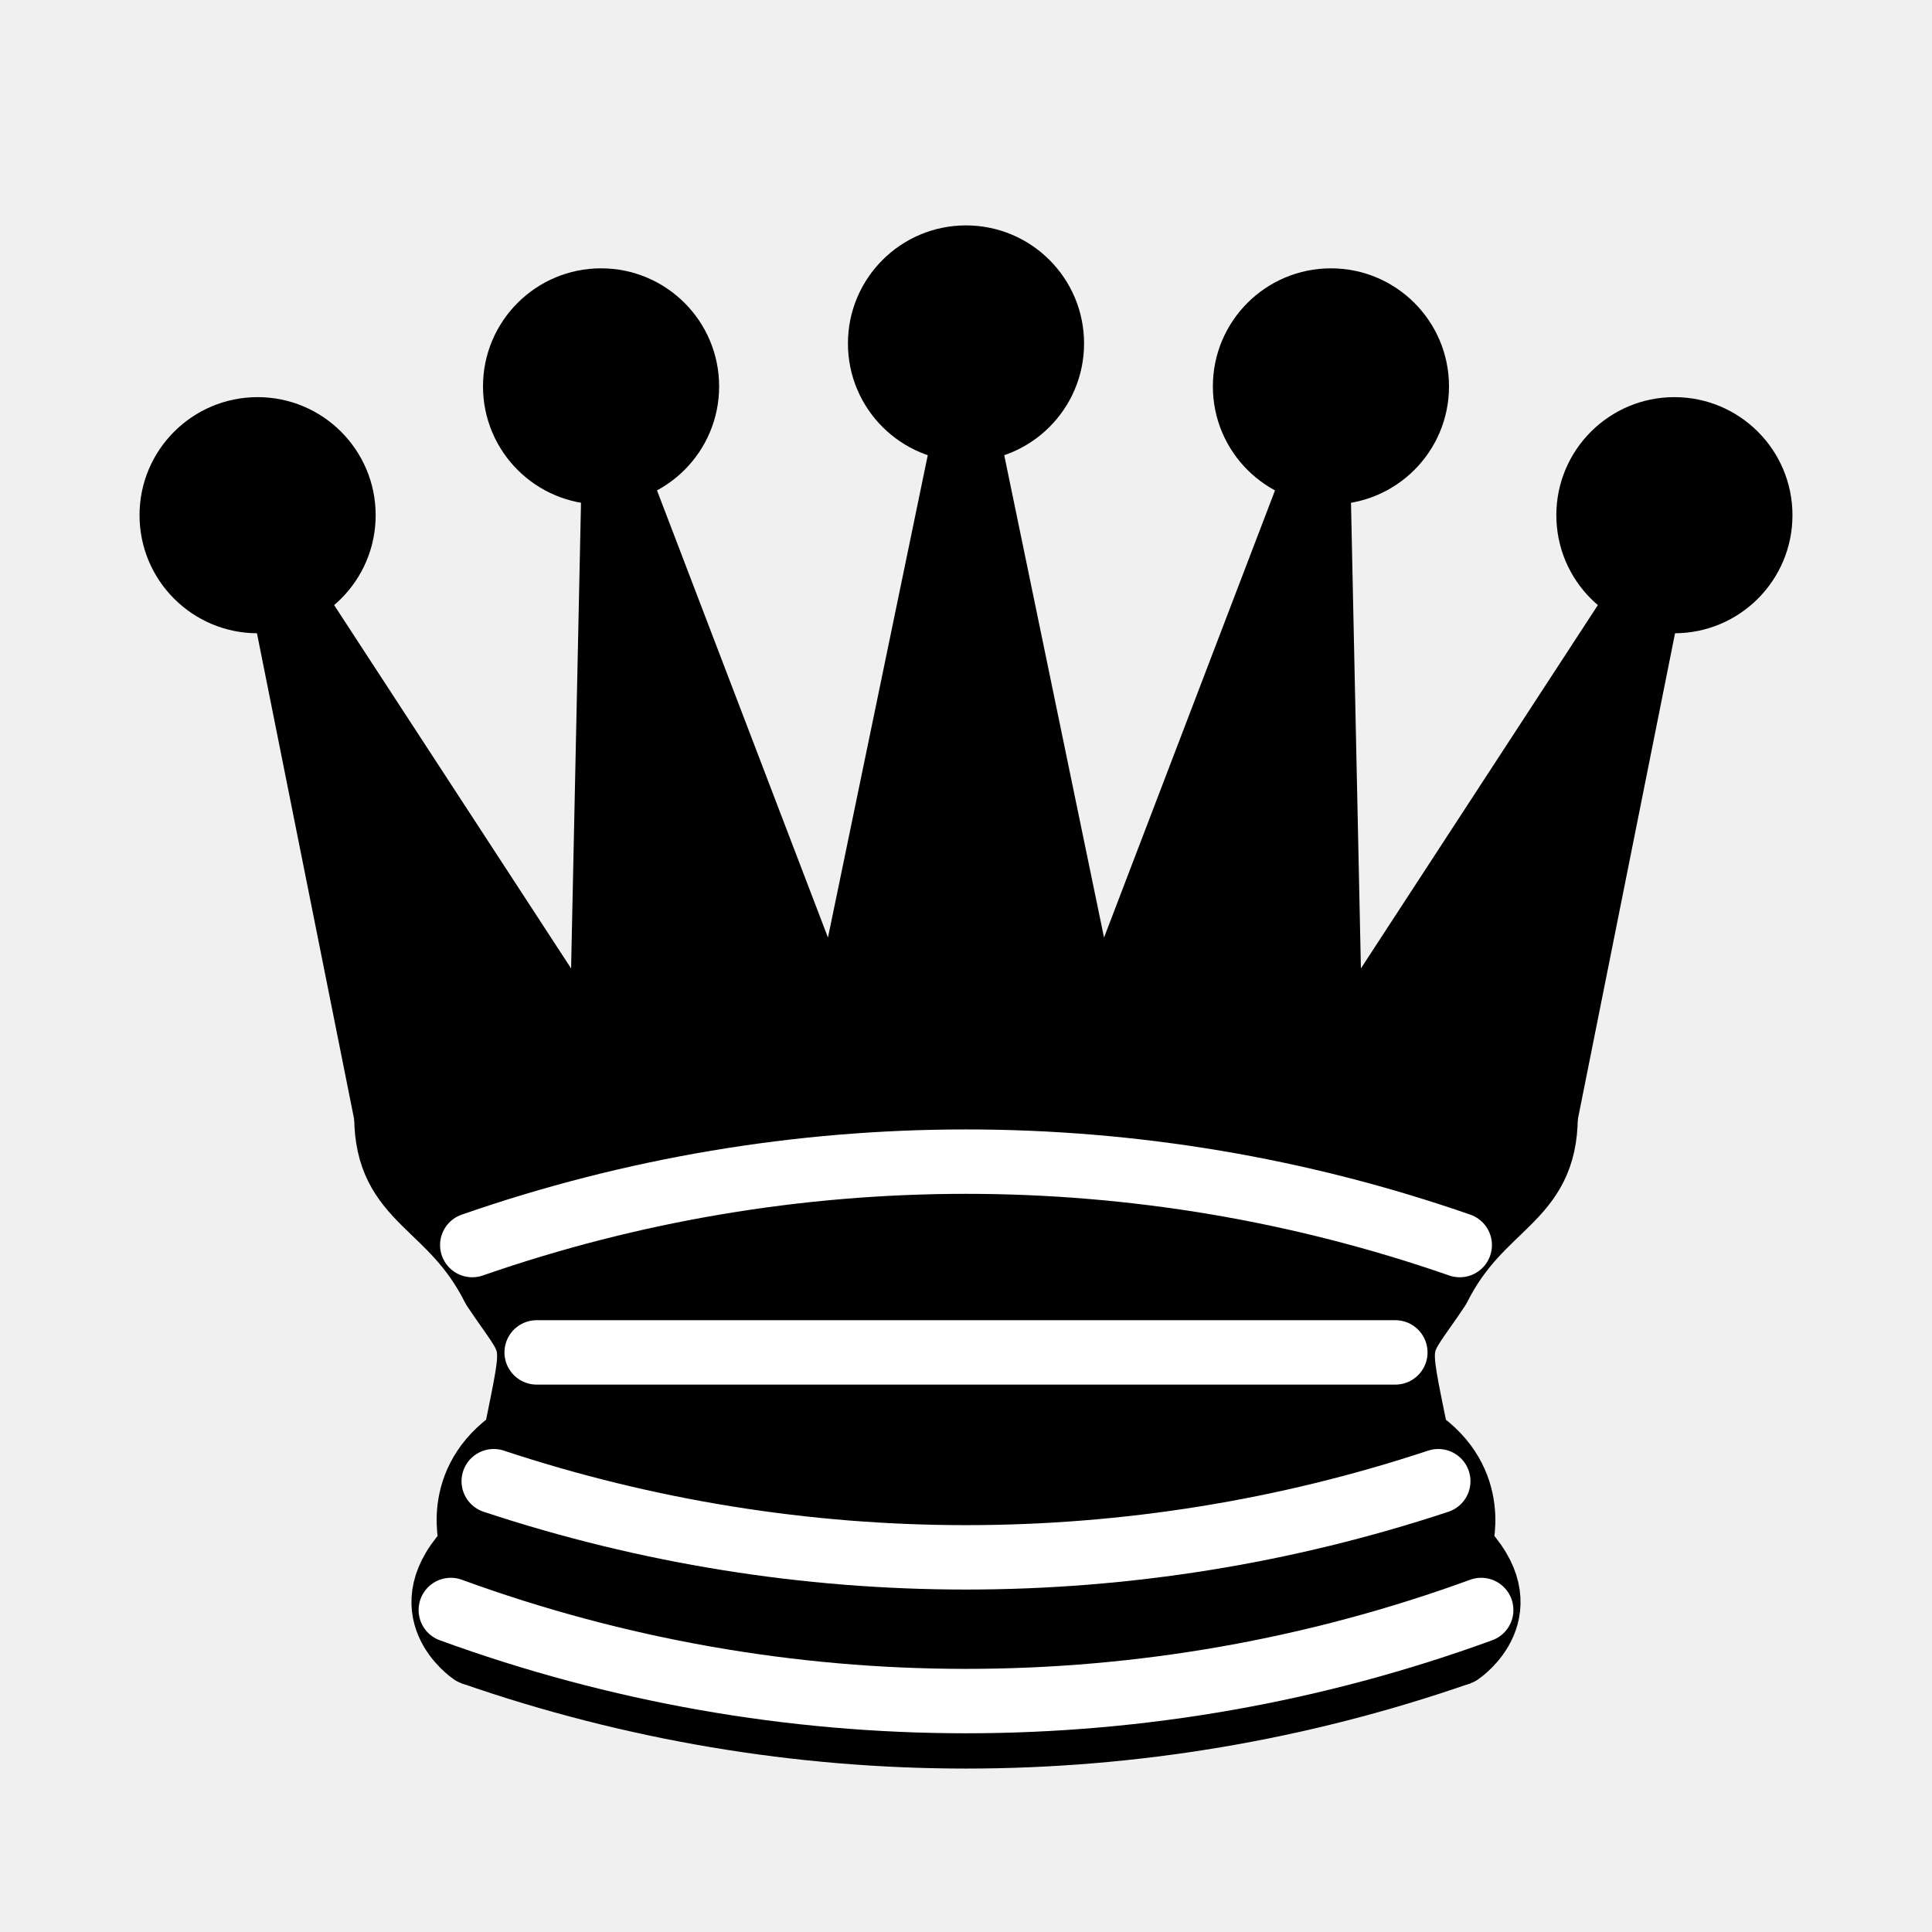
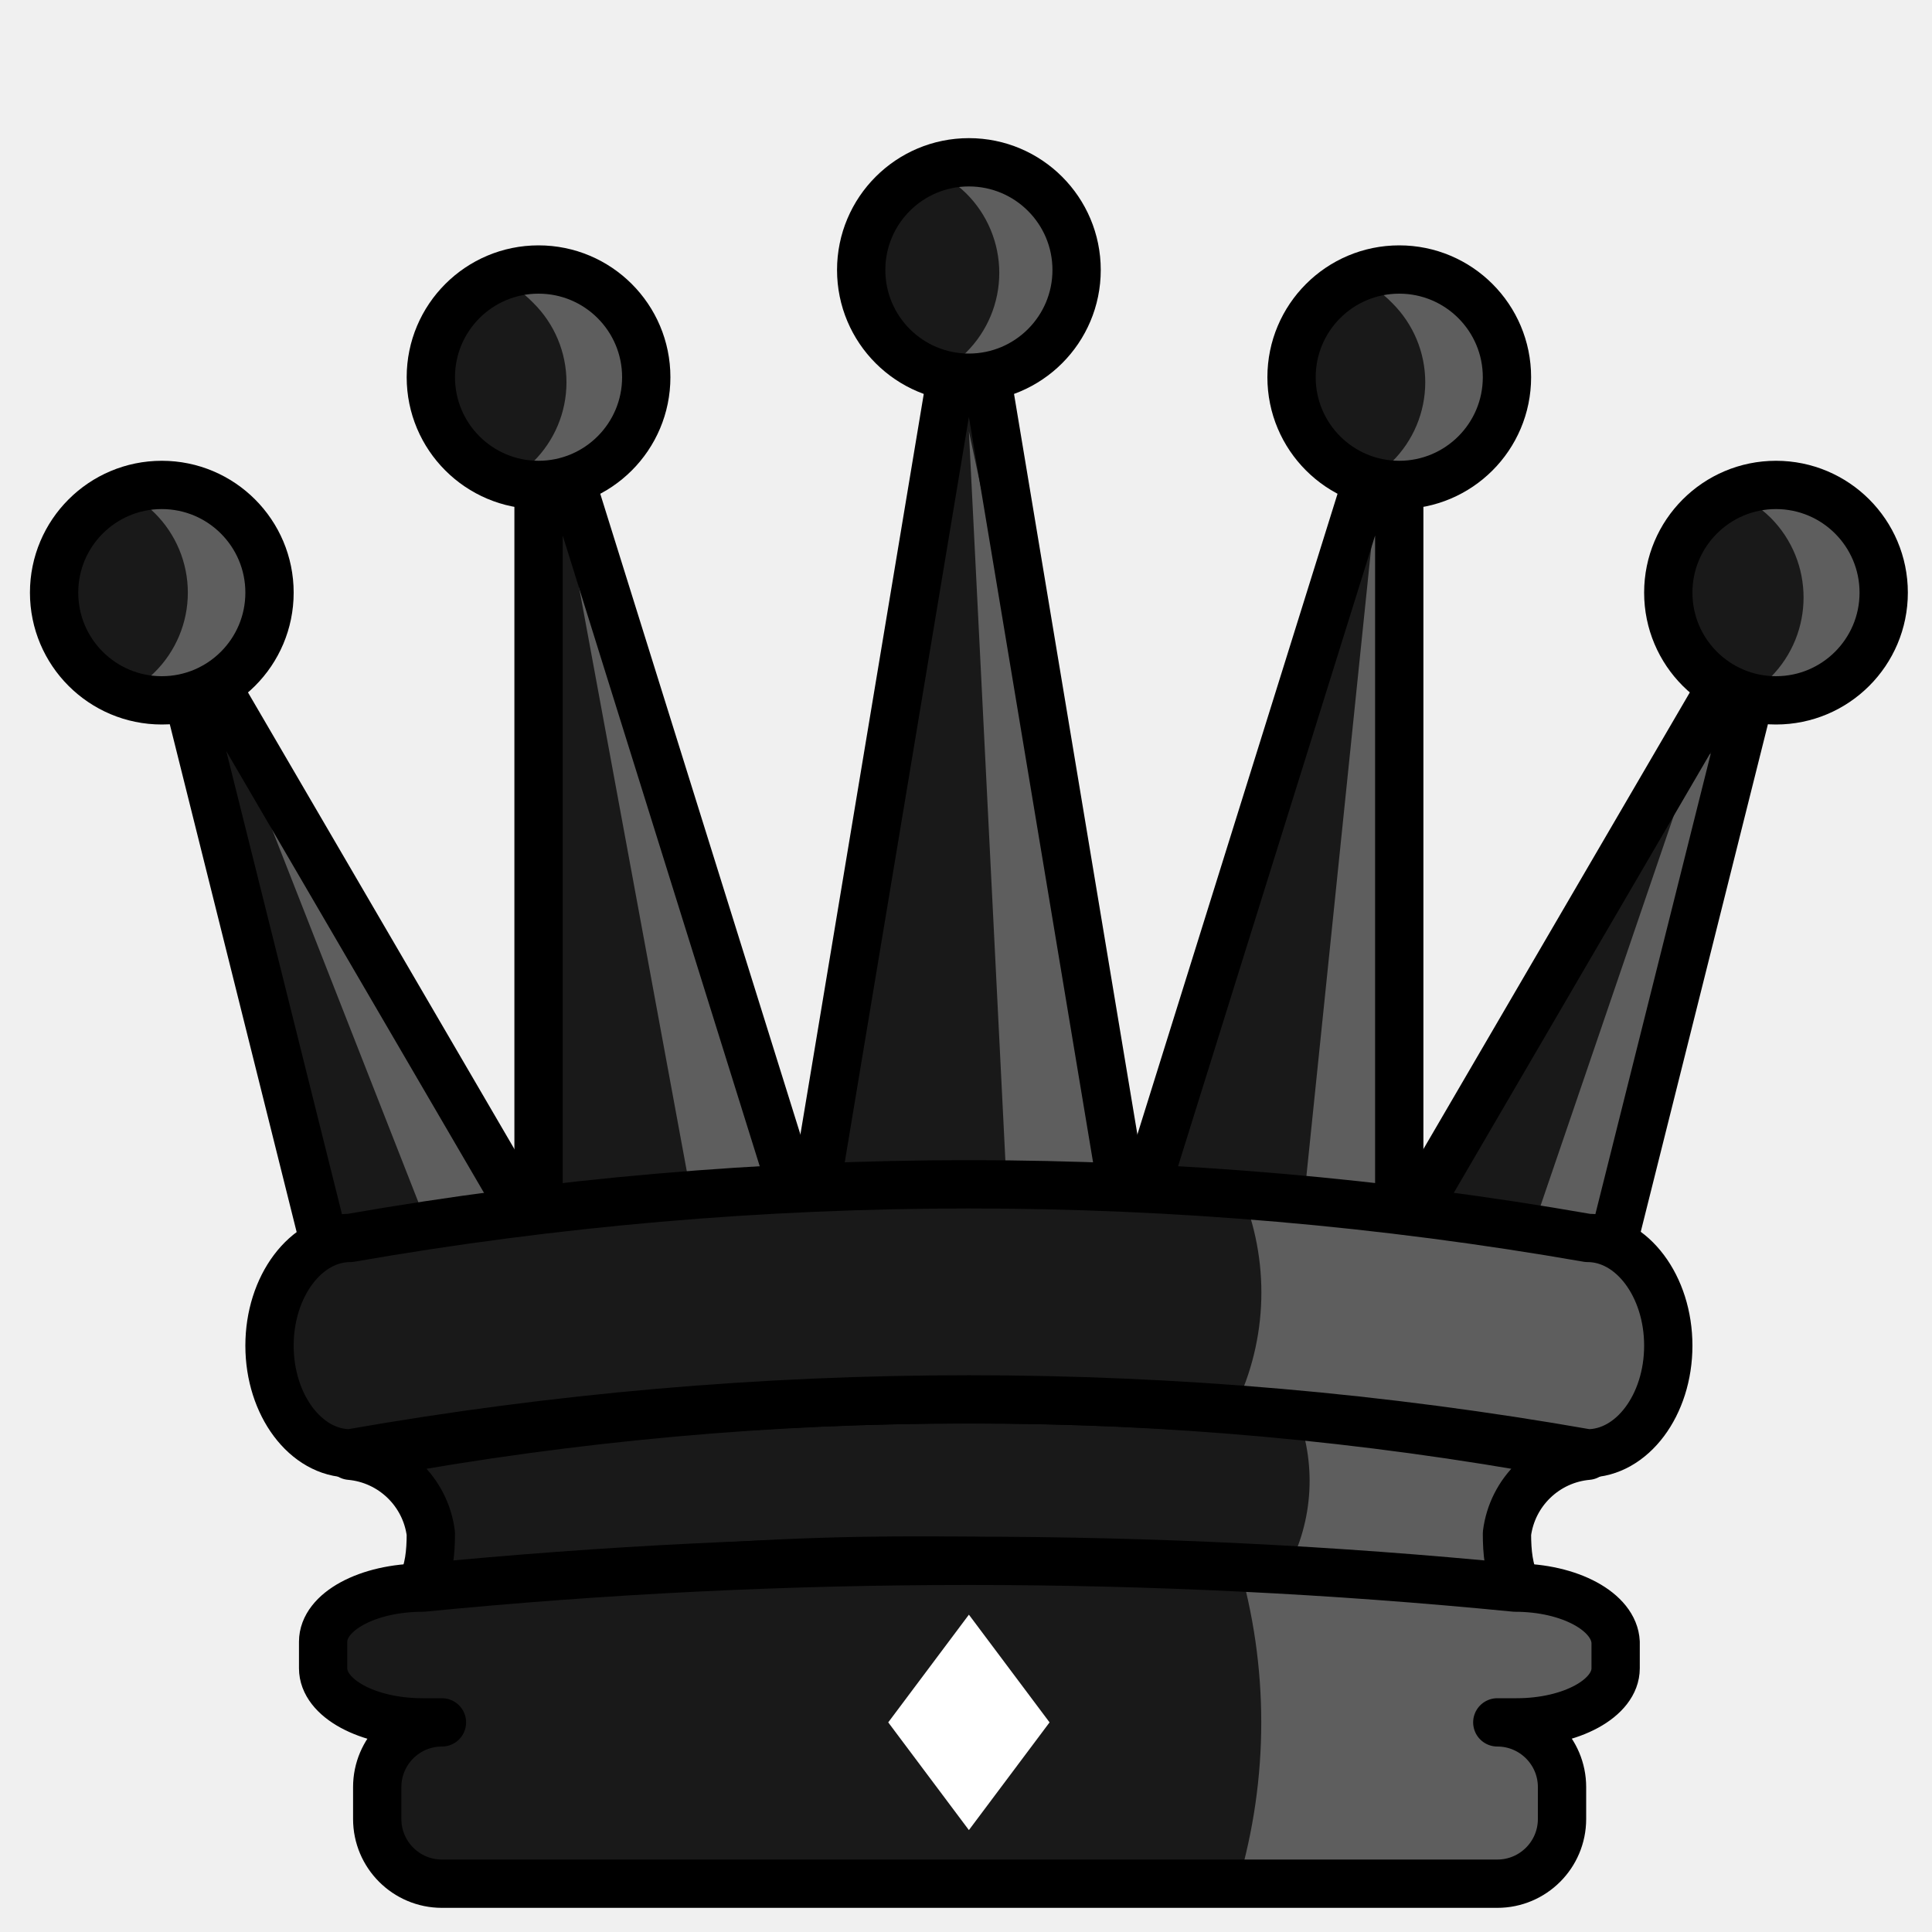
- <svg xmlns="http://www.w3.org/2000/svg" version="1.1" width="45" height="45">
-   <g style="opacity:1; fill:#000000; fill-opacity:1; fill-rule:evenodd; stroke:#000000; stroke-width:1.5; stroke-linecap:round;stroke-linejoin:round;stroke-miterlimit:4; stroke-dasharray:none; stroke-opacity:1;">
-     <g style="fill:#000000; stroke:none;">
-       <circle cx="6" cy="12" r="2.75" />
-       <circle cx="14" cy="9" r="2.75" />
-       <circle cx="22.5" cy="8" r="2.75" />
-       <circle cx="31" cy="9" r="2.75" />
-       <circle cx="39" cy="12" r="2.75" />
-     </g>
-     <path d="M 9,26 C 17.5,24.5 30,24.5 36,26 L 38.5,13.5 L 31,25 L 30.7,10.9 L 25.5,24.5 L 22.5,10 L 19.5,24.5 L 14.3,10.9 L 14,25 L 6.5,13.5 L 9,26 z" style="stroke-linecap:butt; stroke:#000000;" />
-     <path d="M 9,26 C 9,28 10.5,28 11.5,30 C 12.5,31.5 12.5,31 12,33.5 C 10.5,34.5 11,36 11,36 C 9.5,37.5 11,38.5 11,38.5 C 17.5,39.5 27.5,39.5 34,38.5 C 34,38.5 35.5,37.5 34,36 C 34,36 34.5,34.5 33,33.5 C 32.5,31 32.5,31.5 33.5,30 C 34.5,28 36,28 36,26 C 27.5,24.5 17.5,24.5 9,26 z" style="stroke-linecap:butt;" />
-     <path d="M 11,38.5 A 35,35 1 0 0 34,38.5" style="fill:none; stroke:#000000; stroke-linecap:butt;" />
-     <path d="M 11,29 A 35,35 1 0 1 34,29" style="fill:none; stroke:#ffffff;" />
-     <path d="M 12.5,31.5 L 32.5,31.5" style="fill:none; stroke:#ffffff;" />
-     <path d="M 11.5,34.5 A 35,35 1 0 0 33.5,34.5" style="fill:none; stroke:#ffffff;" />
-     <path d="M 10.5,37.5 A 35,35 1 0 0 34.5,37.5" style="fill:none; stroke:#ffffff;" />
-   </g>
+ <svg xmlns="http://www.w3.org/2000/svg" id="Calque_1" data-name="Calque 1" viewBox="0 0 40 40">
+   <defs>
+     <style>.cls-1,.cls-4{fill:#191919;}.cls-1,.cls-2,.cls-3,.cls-6{fill-rule:evenodd;}.cls-2,.cls-6{fill:#fff;}.cls-2{opacity:0.3;}.cls-3,.cls-5{fill:none;stroke:#000;stroke-linecap:round;stroke-linejoin:round;}</style>
+   </defs>
+   <path class="cls-1" d="M31.2,31.75a1.85,1.85,0,0,1,1.67-1.61,3.43,3.43,0,0,0-.56-.06,68.15,68.15,0,0,0-24.5,0,3.31,3.31,0,0,0-.56.06,1.85,1.85,0,0,1,1.67,1.61c0,.78-.15,1.49-1.11,1.67.18,0-.2,0,0,0,8.17-1.74,16.33-1.2,24.5,0,.19,0-.18,0,0,0C31.35,33.24,31.2,32.53,31.2,31.75Z" />
+   <path class="cls-2" d="M26.74,29l5.57,1.11L31.2,31.2v1.12H26.74A3.87,3.87,0,0,0,26.74,29Z" />
+   <path class="cls-3" d="M31.2,31.75a1.85,1.85,0,0,1,1.67-1.61,3.43,3.43,0,0,0-.56-.06,68.15,68.15,0,0,0-24.5,0,3.31,3.31,0,0,0-.56.06,1.85,1.85,0,0,1,1.67,1.61c0,.78-.15,1.49-1.11,1.67.18,0-.2,0,0,0,8.17-1.74,16.33-1.2,24.5,0,.19,0-.18,0,0,0C31.35,33.24,31.2,32.53,31.2,31.75Z" />
+   <polygon class="cls-1" points="6.69 25.64 3.35 12.27 11.15 25.64 6.69 25.64" />
+   <polygon class="cls-1" points="11.15 25.64 11.15 7.81 16.72 25.64 11.15 25.64" />
+   <polygon class="cls-1" points="33.42 25.64 36.77 12.27 28.97 25.64 33.42 25.64" />
+   <polygon class="cls-1" points="28.97 25.64 28.97 7.81 23.4 25.64 28.97 25.64" />
+   <polygon class="cls-1" points="16.72 25.64 23.4 25.64 20.06 5.59 16.72 25.64" />
+   <polygon class="cls-2" points="35.65 16.72 33.42 25.64 31.76 25.36 35.09 15.61 35.65 15.61 35.65 16.72" />
+   <polygon class="cls-2" points="28.97 15.61 28.97 24.52 27.03 24.52 28.45 10.75 28.97 11.15 28.97 15.61" />
+   <polygon class="cls-2" points="20.06 8.93 23.4 24.52 20.84 24.52 20.06 8.93" />
+   <polygon class="cls-2" points="11.97 11.15 16.06 24.52 14.31 24.74 11.69 10.54 11.97 11.15" />
+   <polygon class="cls-2" points="5.02 15.61 10.24 24.76 8.76 25.14 5.02 15.61" />
+   <polygon class="cls-3" points="6.69 25.64 3.35 12.27 11.15 25.64 6.69 25.64" />
+   <polygon class="cls-3" points="11.15 25.64 11.15 7.81 16.72 25.64 11.15 25.64" />
+   <polygon class="cls-3" points="33.42 25.64 36.77 12.27 28.97 25.64 33.42 25.64" />
+   <polygon class="cls-3" points="28.97 25.64 28.97 7.81 23.4 25.64 28.97 25.64" />
+   <polygon class="cls-3" points="16.72 25.64 23.4 25.64 20.06 5.59 16.72 25.64" />
+   <circle class="cls-4" cx="3.35" cy="12.27" r="2.23" />
+   <path class="cls-2" d="M4.85,10.62a2.33,2.33,0,0,0-2.47-.53,2.41,2.41,0,0,1,.82.53,2.32,2.32,0,0,1,0,3.3,2.41,2.41,0,0,1-.82.53,2.33,2.33,0,0,0,2.47-3.83Z" />
+   <circle class="cls-5" cx="3.35" cy="12.27" r="2.23" />
+   <circle class="cls-4" cx="11.15" cy="7.81" r="2.23" />
+   <path class="cls-2" d="M12.69,6.27a2.31,2.31,0,0,0-2.47-.53,2.14,2.14,0,0,1,.82.53,2.31,2.31,0,0,1,0,3.29,2.14,2.14,0,0,1-.82.53,2.33,2.33,0,0,0,2.47-3.82Z" />
+   <circle class="cls-5" cx="11.15" cy="7.81" r="2.23" />
+   <circle class="cls-4" cx="20.06" cy="5.59" r="2.23" />
+   <path class="cls-2" d="M21.6,4a2.33,2.33,0,0,0-2.47-.53A2.27,2.27,0,0,1,20,4a2.32,2.32,0,0,1,0,3.3,2.41,2.41,0,0,1-.82.53A2.33,2.33,0,0,0,21.6,4Z" />
+   <circle class="cls-5" cx="20.06" cy="5.59" r="2.23" />
+   <circle class="cls-4" cx="28.97" cy="7.81" r="2.23" />
+   <path class="cls-2" d="M30.51,6.27A2.31,2.31,0,0,0,28,5.74a2.14,2.14,0,0,1,.82.53,2.31,2.31,0,0,1,0,3.29,2.14,2.14,0,0,1-.82.53,2.33,2.33,0,0,0,2.47-3.82Z" />
+   <circle class="cls-5" cx="28.97" cy="7.81" r="2.23" />
+   <circle class="cls-4" cx="36.77" cy="12.27" r="2.23" />
+   <path class="cls-2" d="M38.31,10.72a2.33,2.33,0,0,0-2.47-.53,2.41,2.41,0,0,1,.82.53,2.34,2.34,0,0,1,0,3.3,2.41,2.41,0,0,1-.82.53,2.33,2.33,0,0,0,2.47-3.83Z" />
+   <circle class="cls-5" cx="36.77" cy="12.27" r="2.23" />
+   <path class="cls-1" d="M32.87,30.09a74,74,0,0,0-25.62,0c-.92,0-1.67-1-1.67-2.23h0c0-1.23.75-2.23,1.67-2.23a74.47,74.47,0,0,1,25.62,0c.92,0,1.67,1,1.67,2.23h0C34.54,29.09,33.79,30.09,32.87,30.09Z" />
+   <path class="cls-2" d="M25.63,24.52l7.79,1.11,1.12,2.23-1.12,2.23L25.63,29A5.41,5.41,0,0,0,25.63,24.52Z" />
+   <path class="cls-3" d="M32.87,30.09a74,74,0,0,0-25.62,0c-.92,0-1.67-1-1.67-2.23h0c0-1.23.75-2.23,1.67-2.23a74.47,74.47,0,0,1,25.62,0c.92,0,1.67,1,1.67,2.23h0C34.54,29.09,33.79,30.09,32.87,30.09Z" />
+   <path class="cls-1" d="M31.37,32.87a115.52,115.52,0,0,0-22.62,0c-1.14,0-2.06.5-2.06,1.12v.55c0,.62.92,1.12,2.06,1.12h.4A1.34,1.34,0,0,0,7.81,37v.65A1.34,1.34,0,0,0,9.15,39H31a1.34,1.34,0,0,0,1.34-1.35V37A1.34,1.34,0,0,0,31,35.66h.4c1.13,0,2.05-.5,2.05-1.12V34C33.42,33.37,32.5,32.87,31.37,32.87Z" />
+   <path class="cls-2" d="M25.63,32.32l6.68,1.11h1.11v1.11l-1.11,1.12v2.23L31.2,39H25.63A11.79,11.79,0,0,0,25.63,32.32Z" />
+   <polygon class="cls-6" points="21.73 35.66 20.06 37.89 18.39 35.66 20.06 33.43 21.73 35.66" />
+   <path class="cls-3" d="M31.37,32.87a115.52,115.52,0,0,0-22.62,0c-1.14,0-2.06.5-2.06,1.12v.55c0,.62.92,1.12,2.06,1.12h.4A1.34,1.34,0,0,0,7.81,37v.66A1.34,1.34,0,0,0,9.15,39H31a1.34,1.34,0,0,0,1.34-1.34V37A1.34,1.34,0,0,0,31,35.66h.4c1.13,0,2.05-.5,2.05-1.12V34C33.42,33.37,32.5,32.87,31.37,32.87Z" />
</svg>
